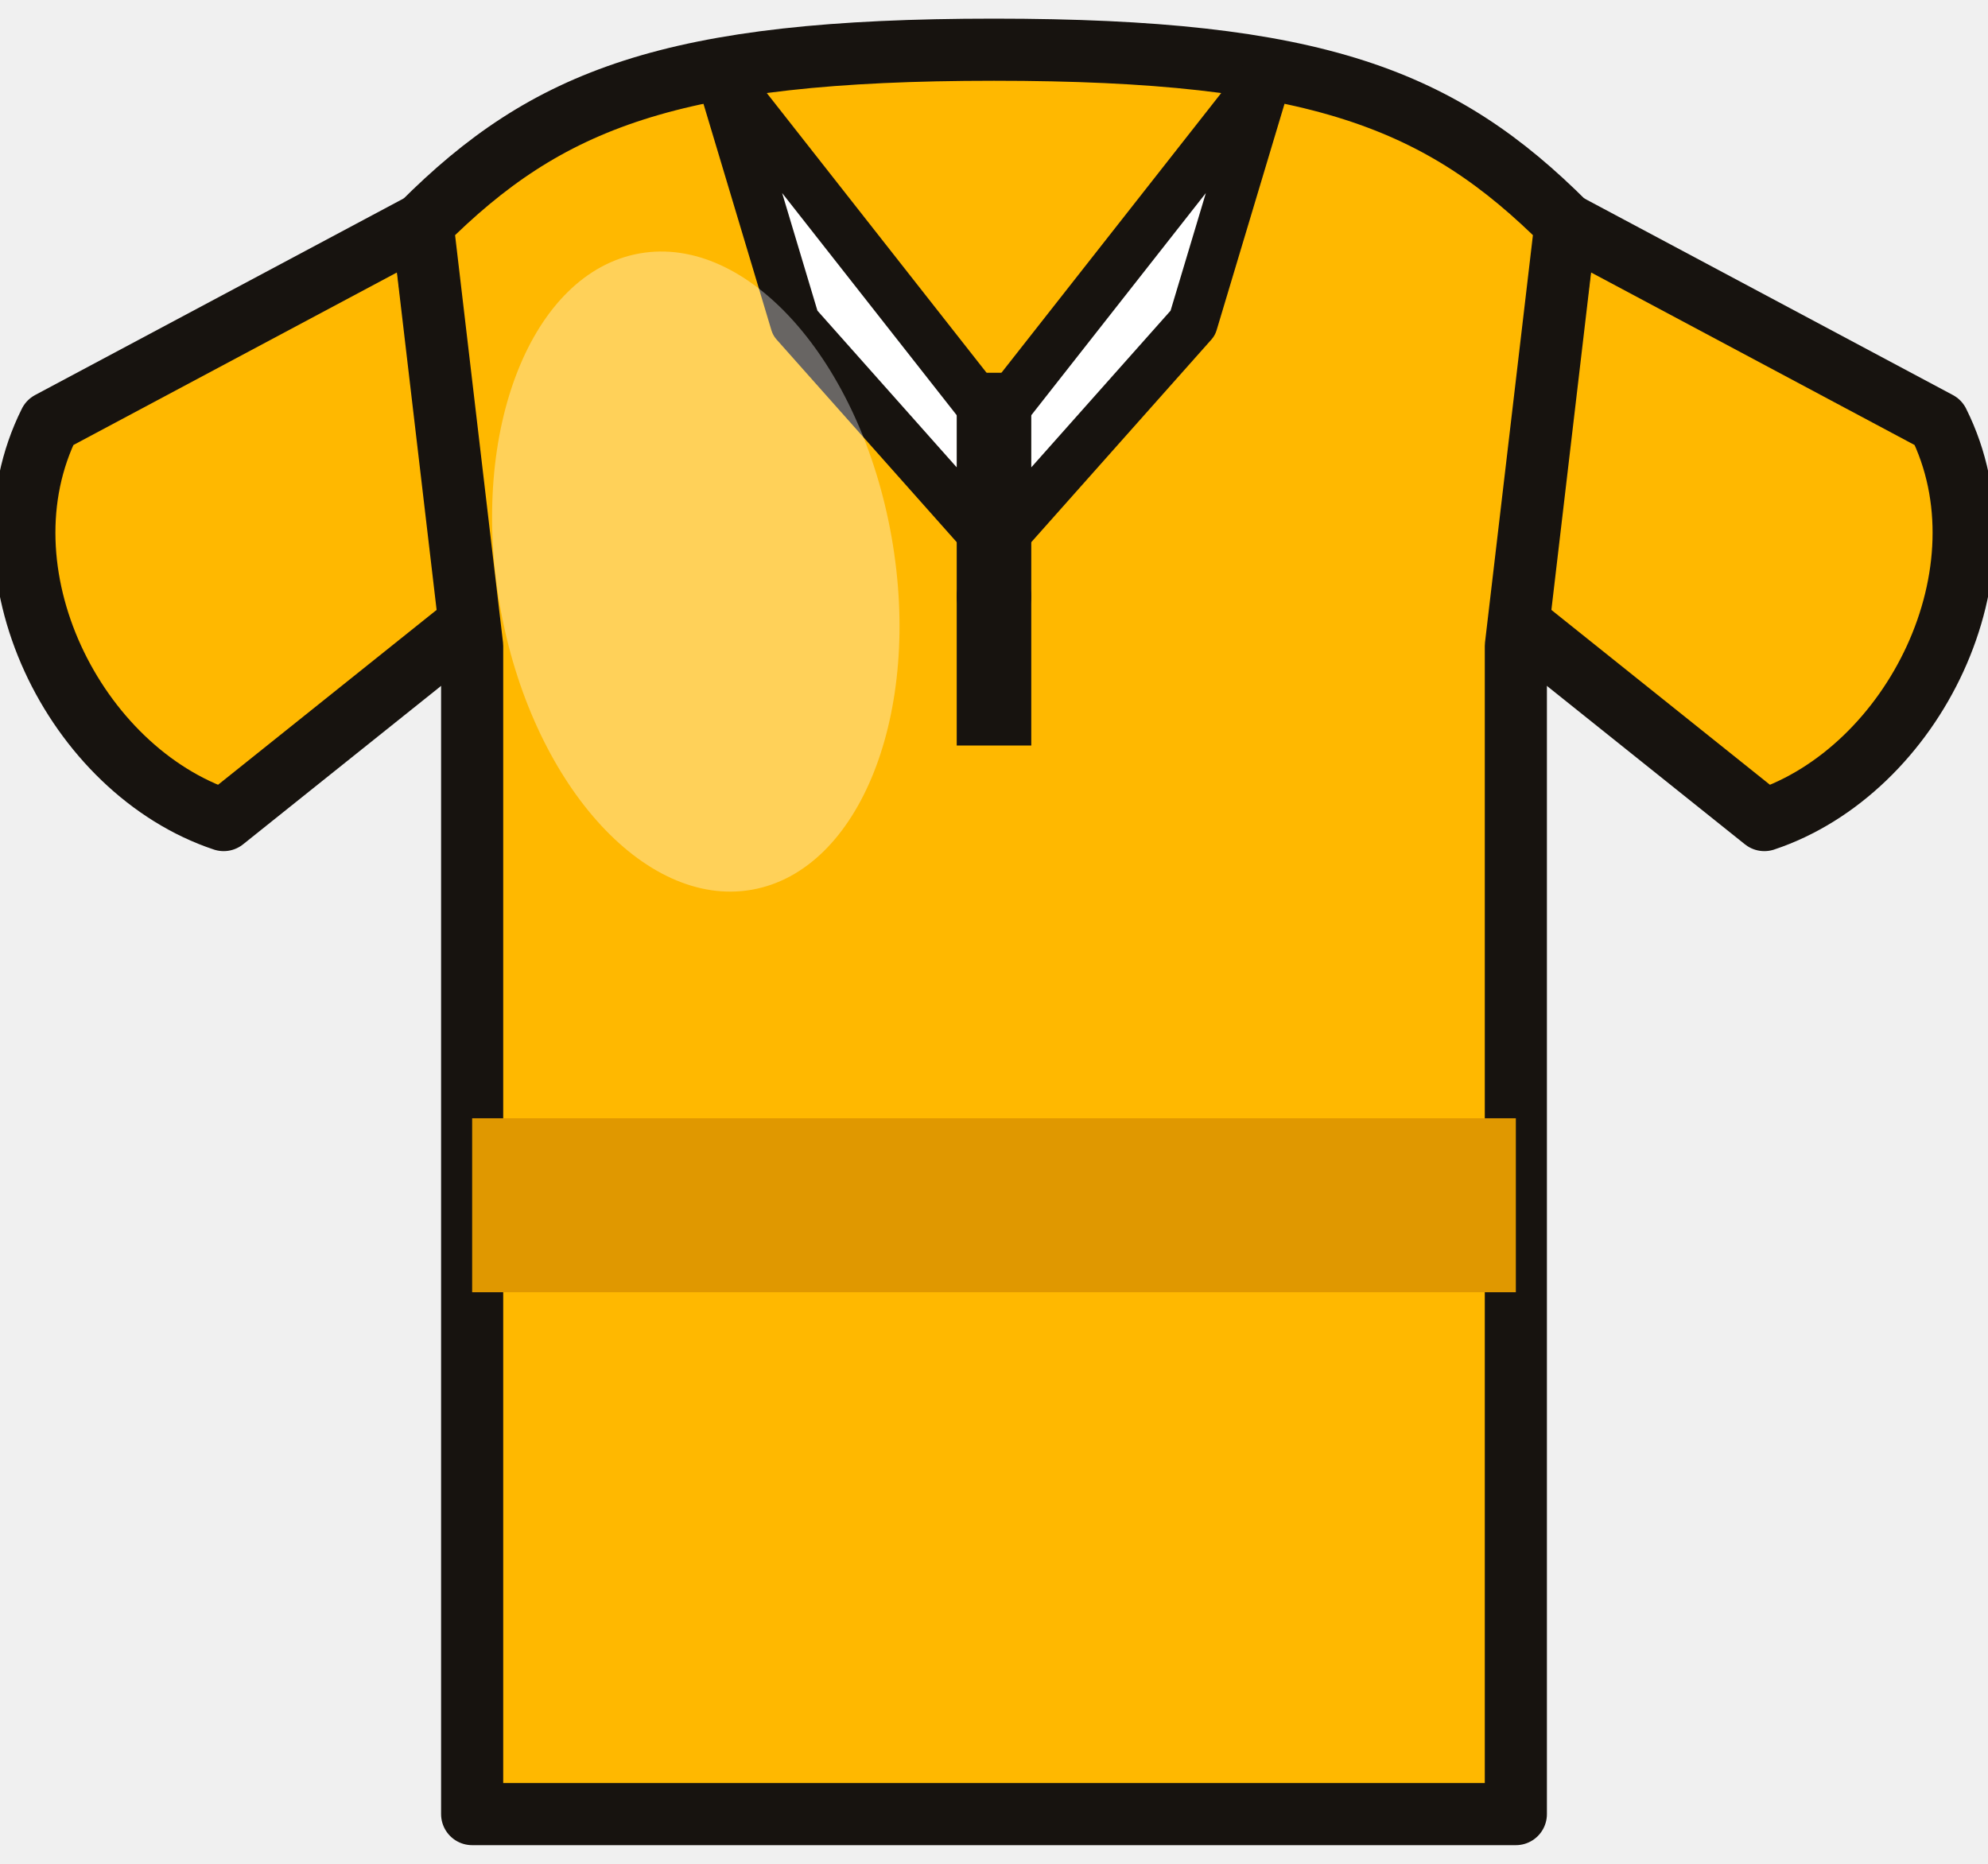
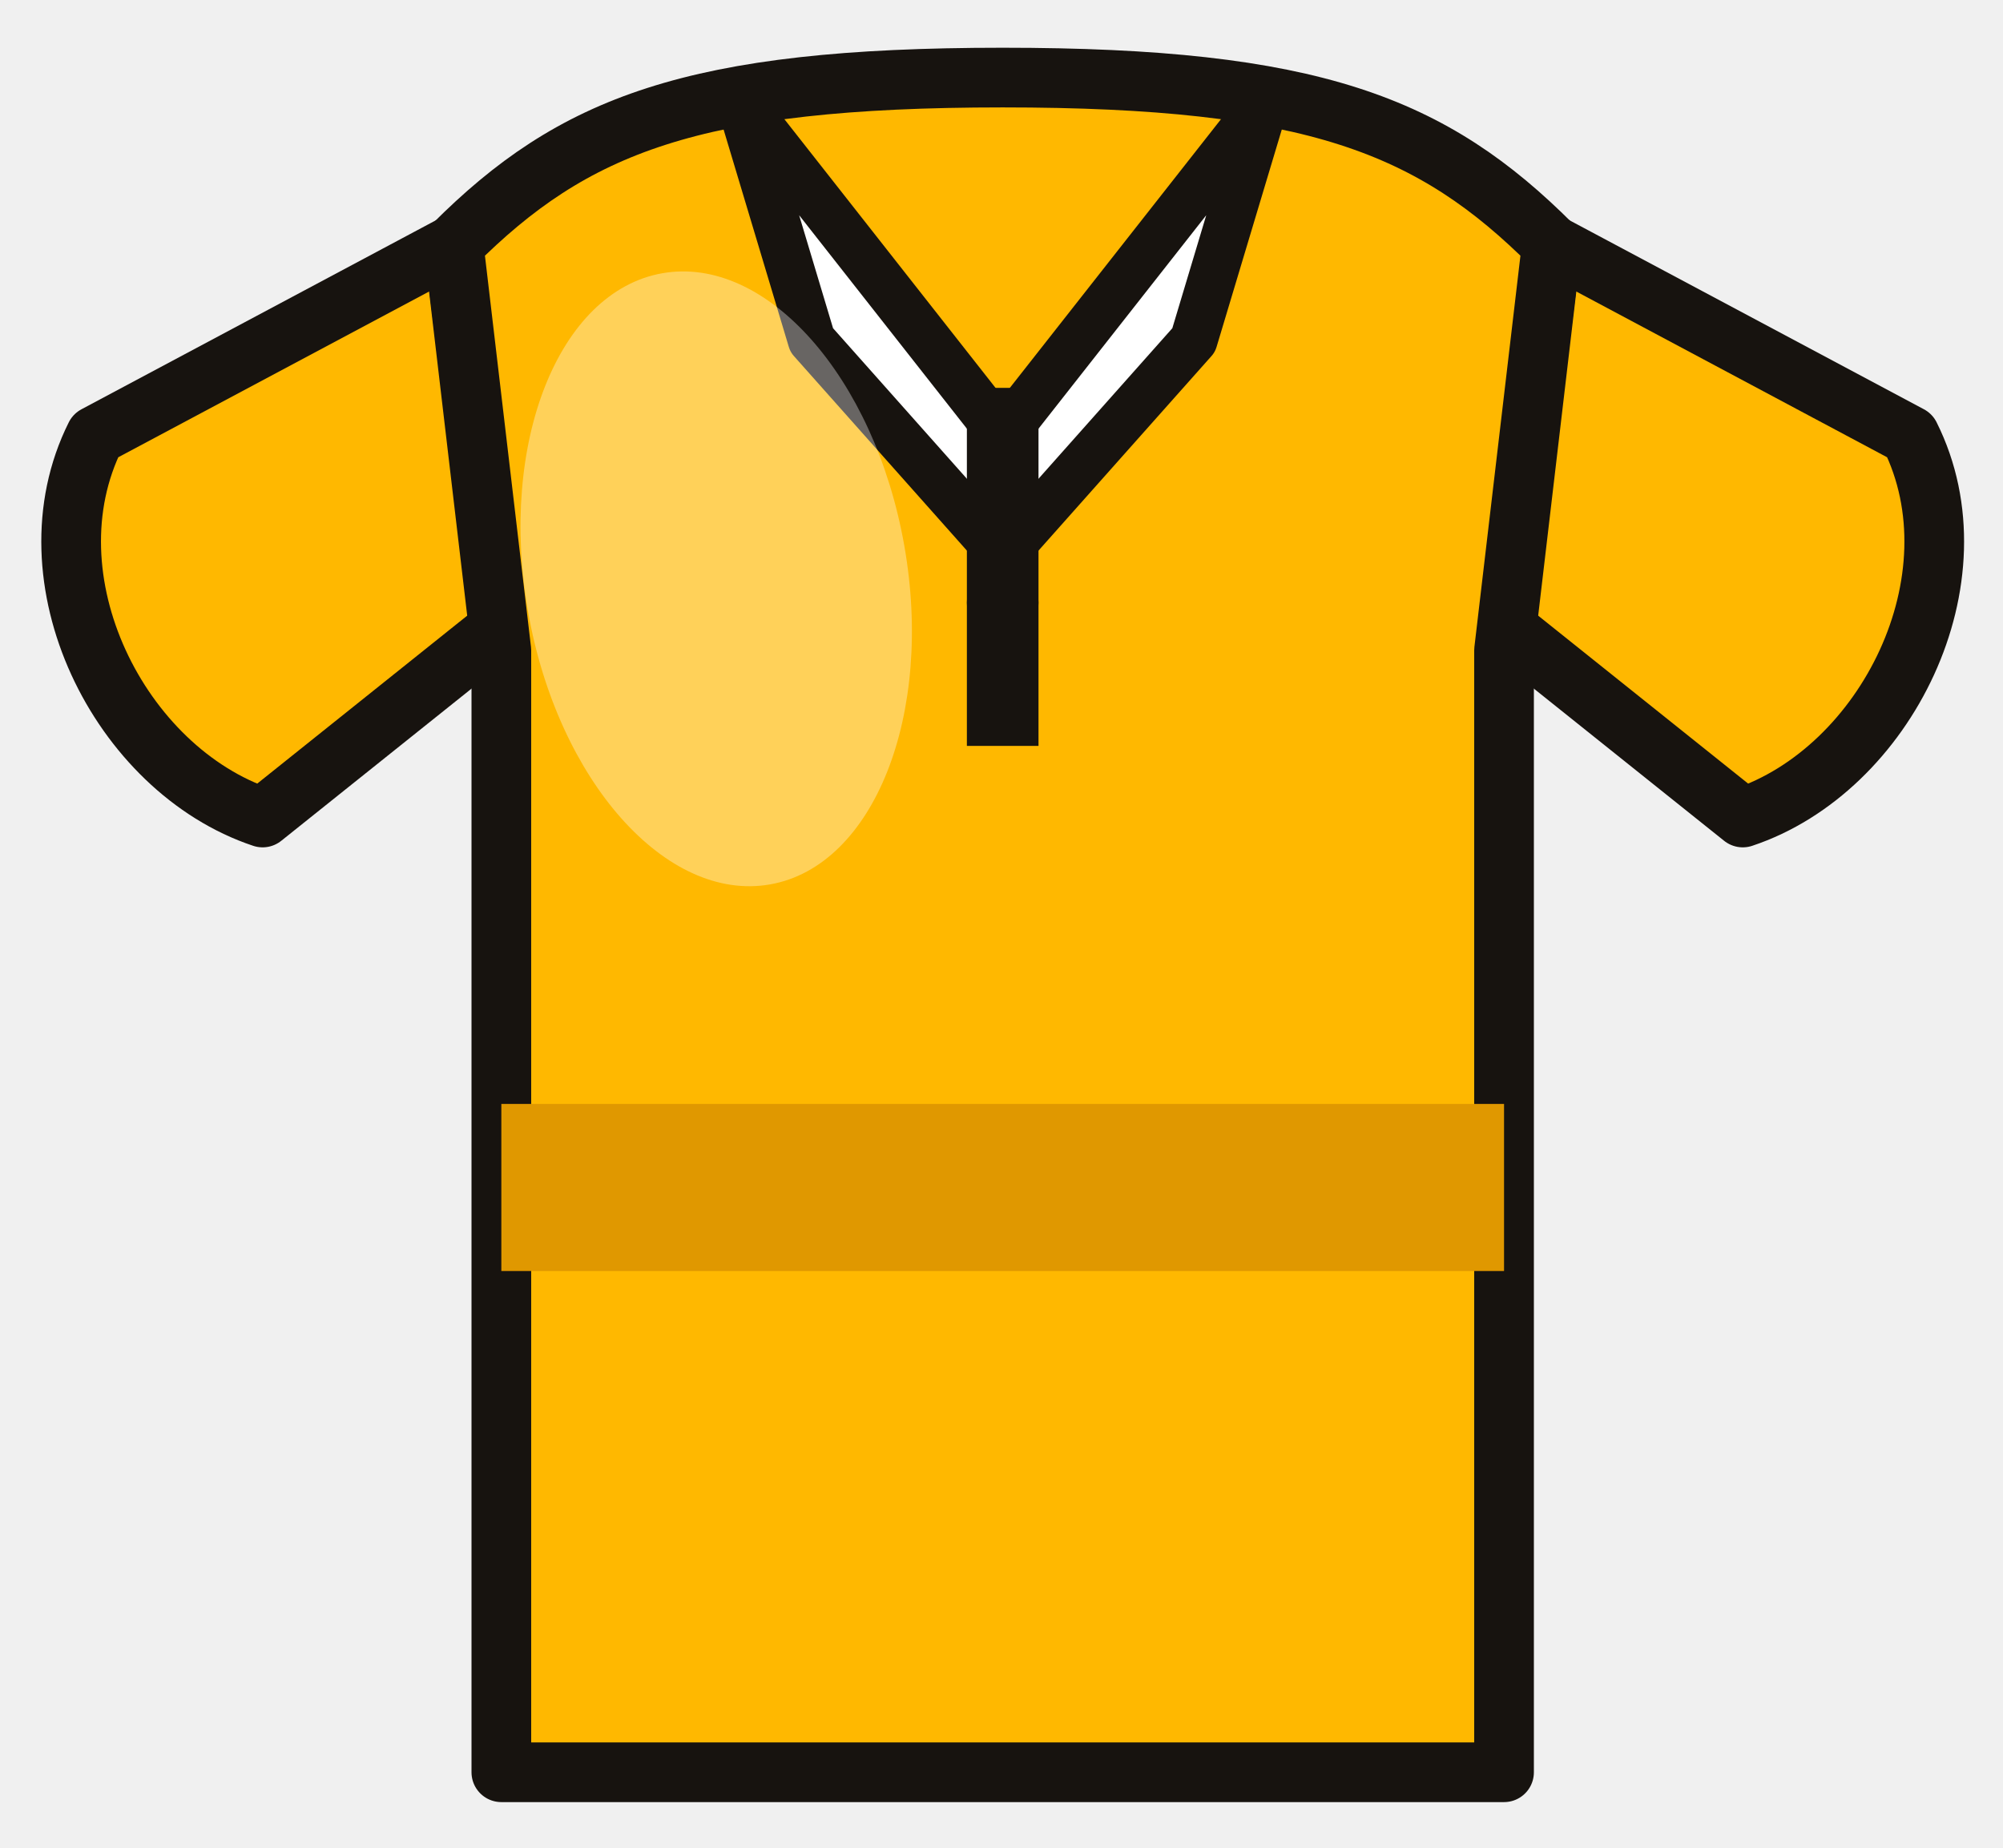
- <svg xmlns="http://www.w3.org/2000/svg" viewBox="0 0 160 150">
+ <svg xmlns="http://www.w3.org/2000/svg" viewBox="-4 -2.5 167.8 154.8">
  <path d="M 34 18 L 4 34 C -2 46 6 62 18 66 L 38 50 Z" fill="#FFB800" stroke="#17130F" stroke-width="5" stroke-linejoin="round" />
  <path d="M 126 18 L 156 34 C 162 46 154 62 142 66 L 122 50 Z" fill="#FFB800" stroke="#17130F" stroke-width="5" stroke-linejoin="round" />
  <path d="M 34 18 C 44 8 54 4 80 4 C 106 4 116 8 126 18 L 122 52 L 122 146 L 38 146 L 38 52 Z" fill="#FFB800" stroke="#17130F" stroke-width="5" stroke-linejoin="round" />
  <rect x="38" y="90" width="84" height="14" fill="#E09800" />
  <path d="M 58 6 L 80 34 L 102 6 L 96 26 L 80 44 L 64 26 Z" fill="#FFFFFF" stroke="#17130F" stroke-width="4" stroke-linejoin="round" />
  <rect x="77" y="30" width="6" height="30" fill="#17130F" />
  <circle cx="80" cy="38" r="3" fill="#17130F" />
  <circle cx="80" cy="48" r="3" fill="#17130F" />
  <ellipse cx="56" cy="46" rx="16" ry="26" fill="#FFFFFF" opacity="0.35" transform="rotate(-10 56 46)" />
</svg>
